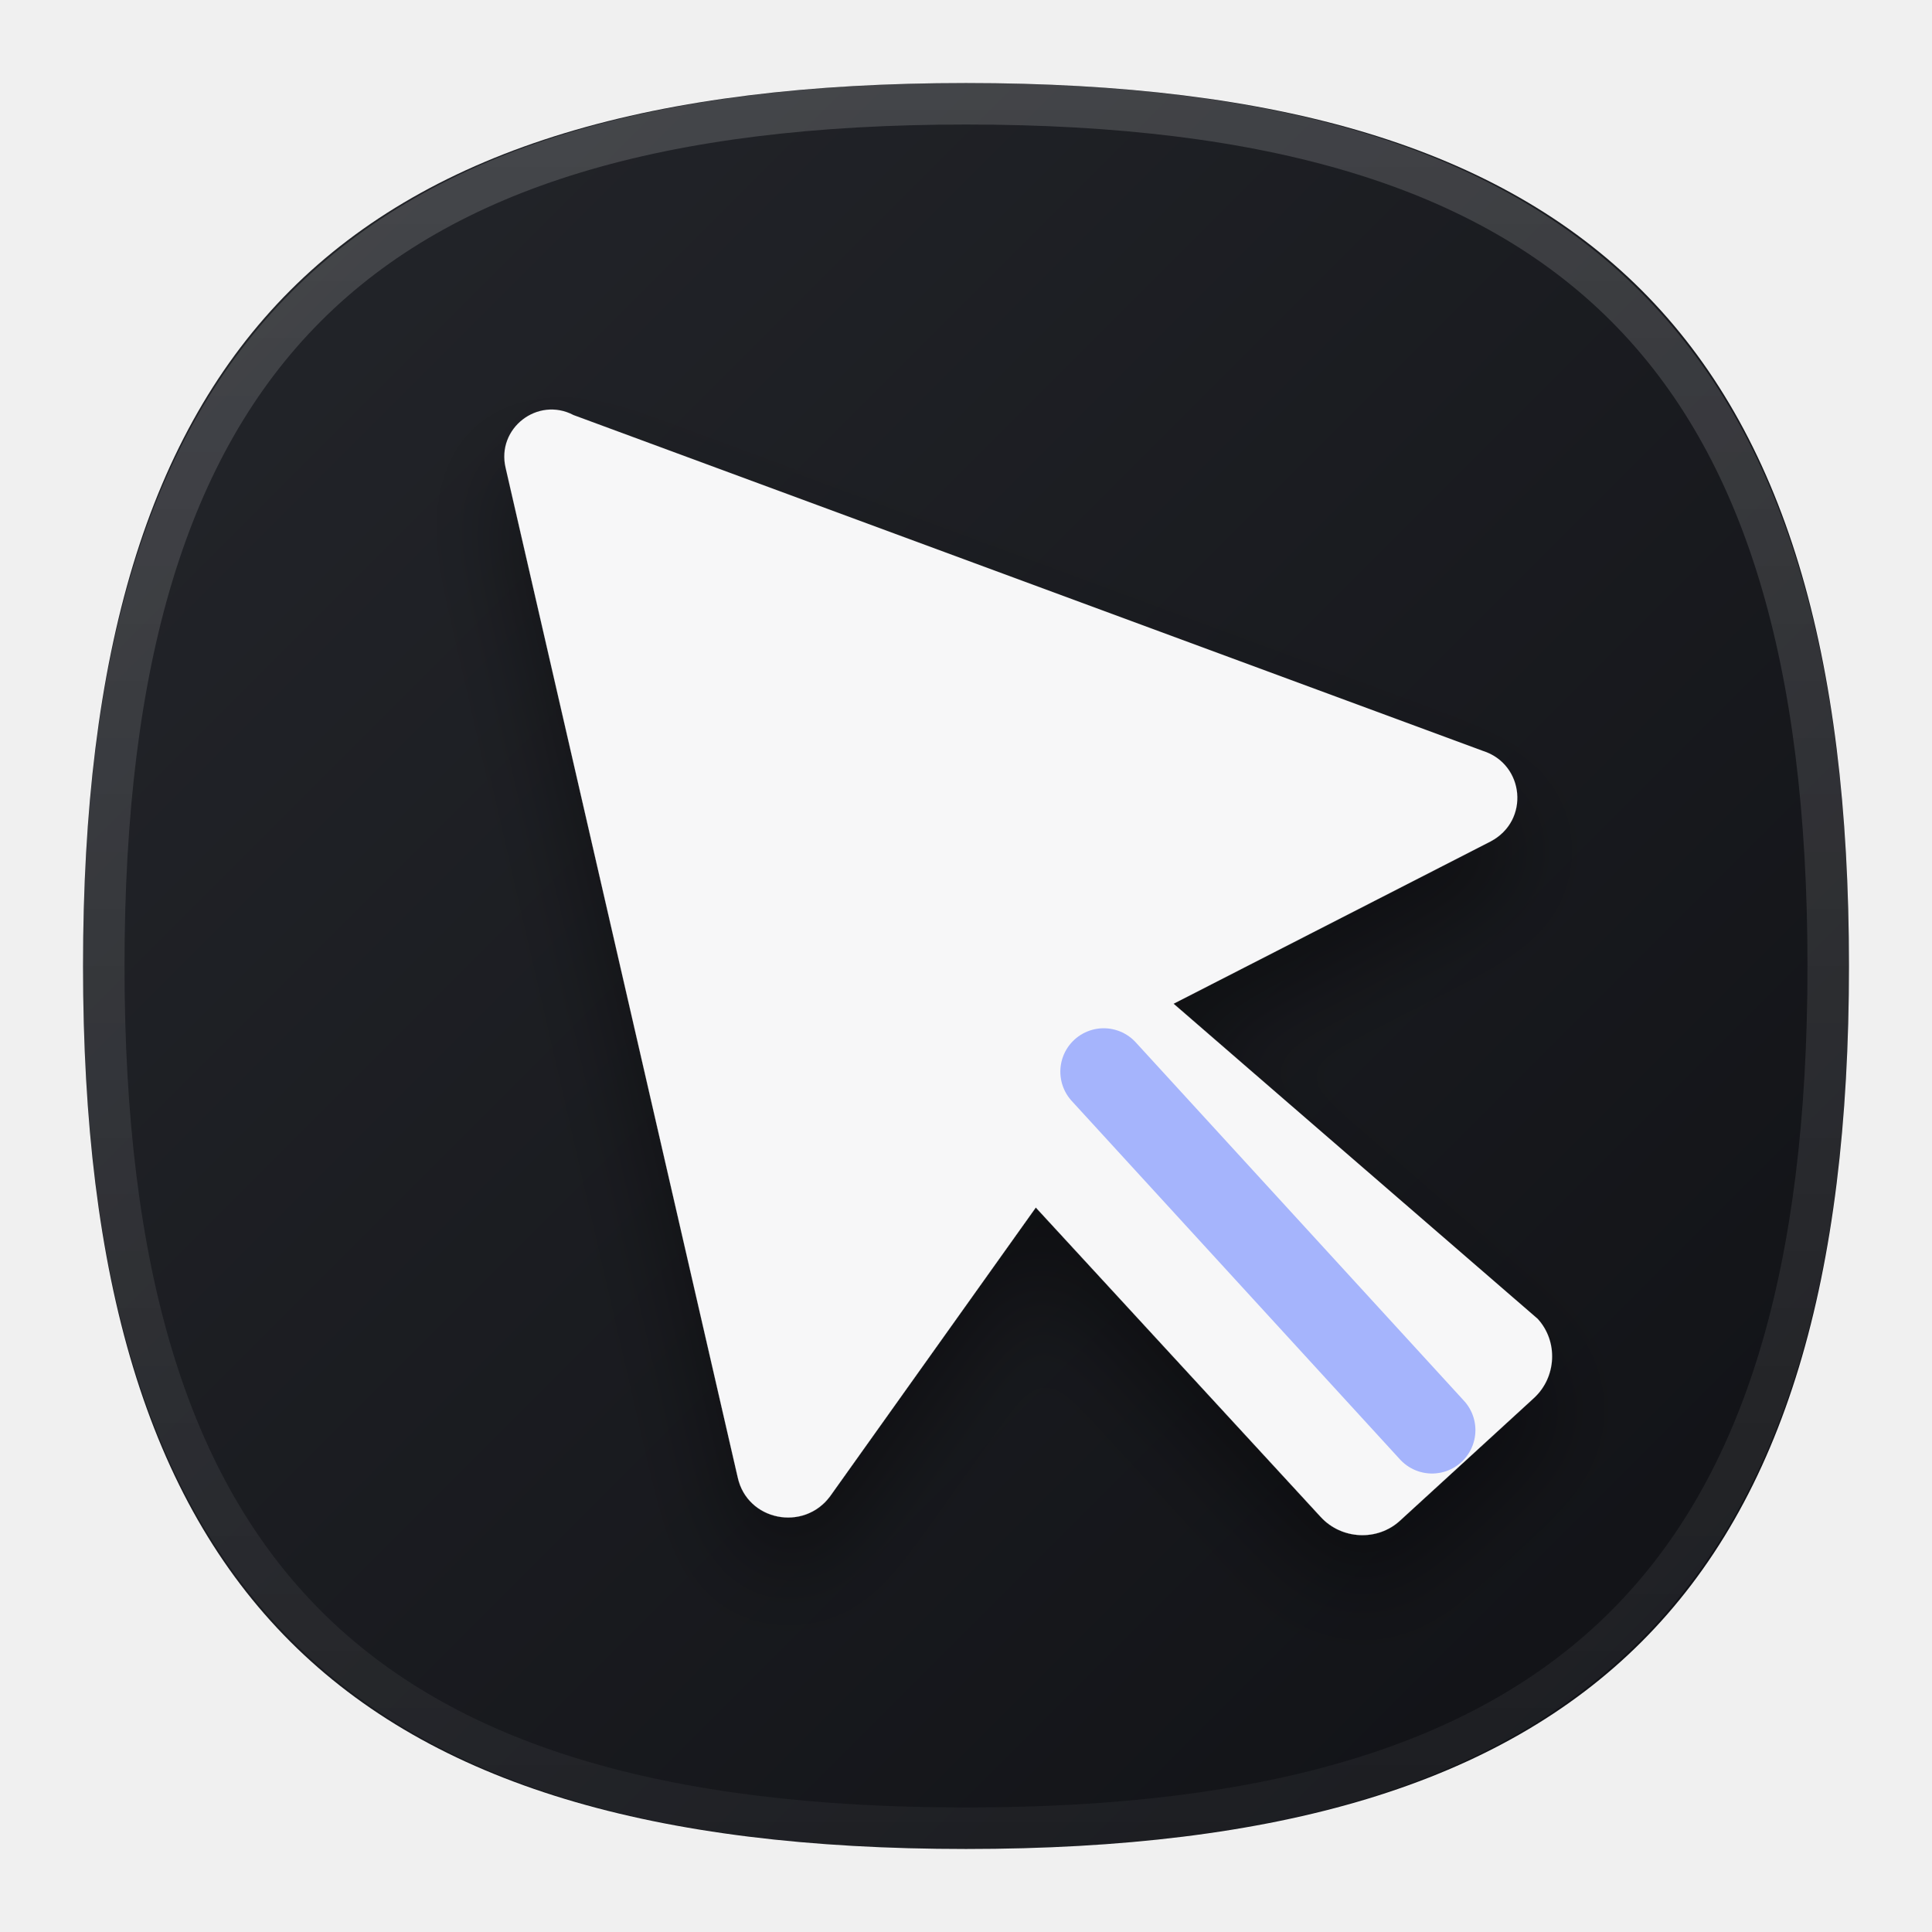
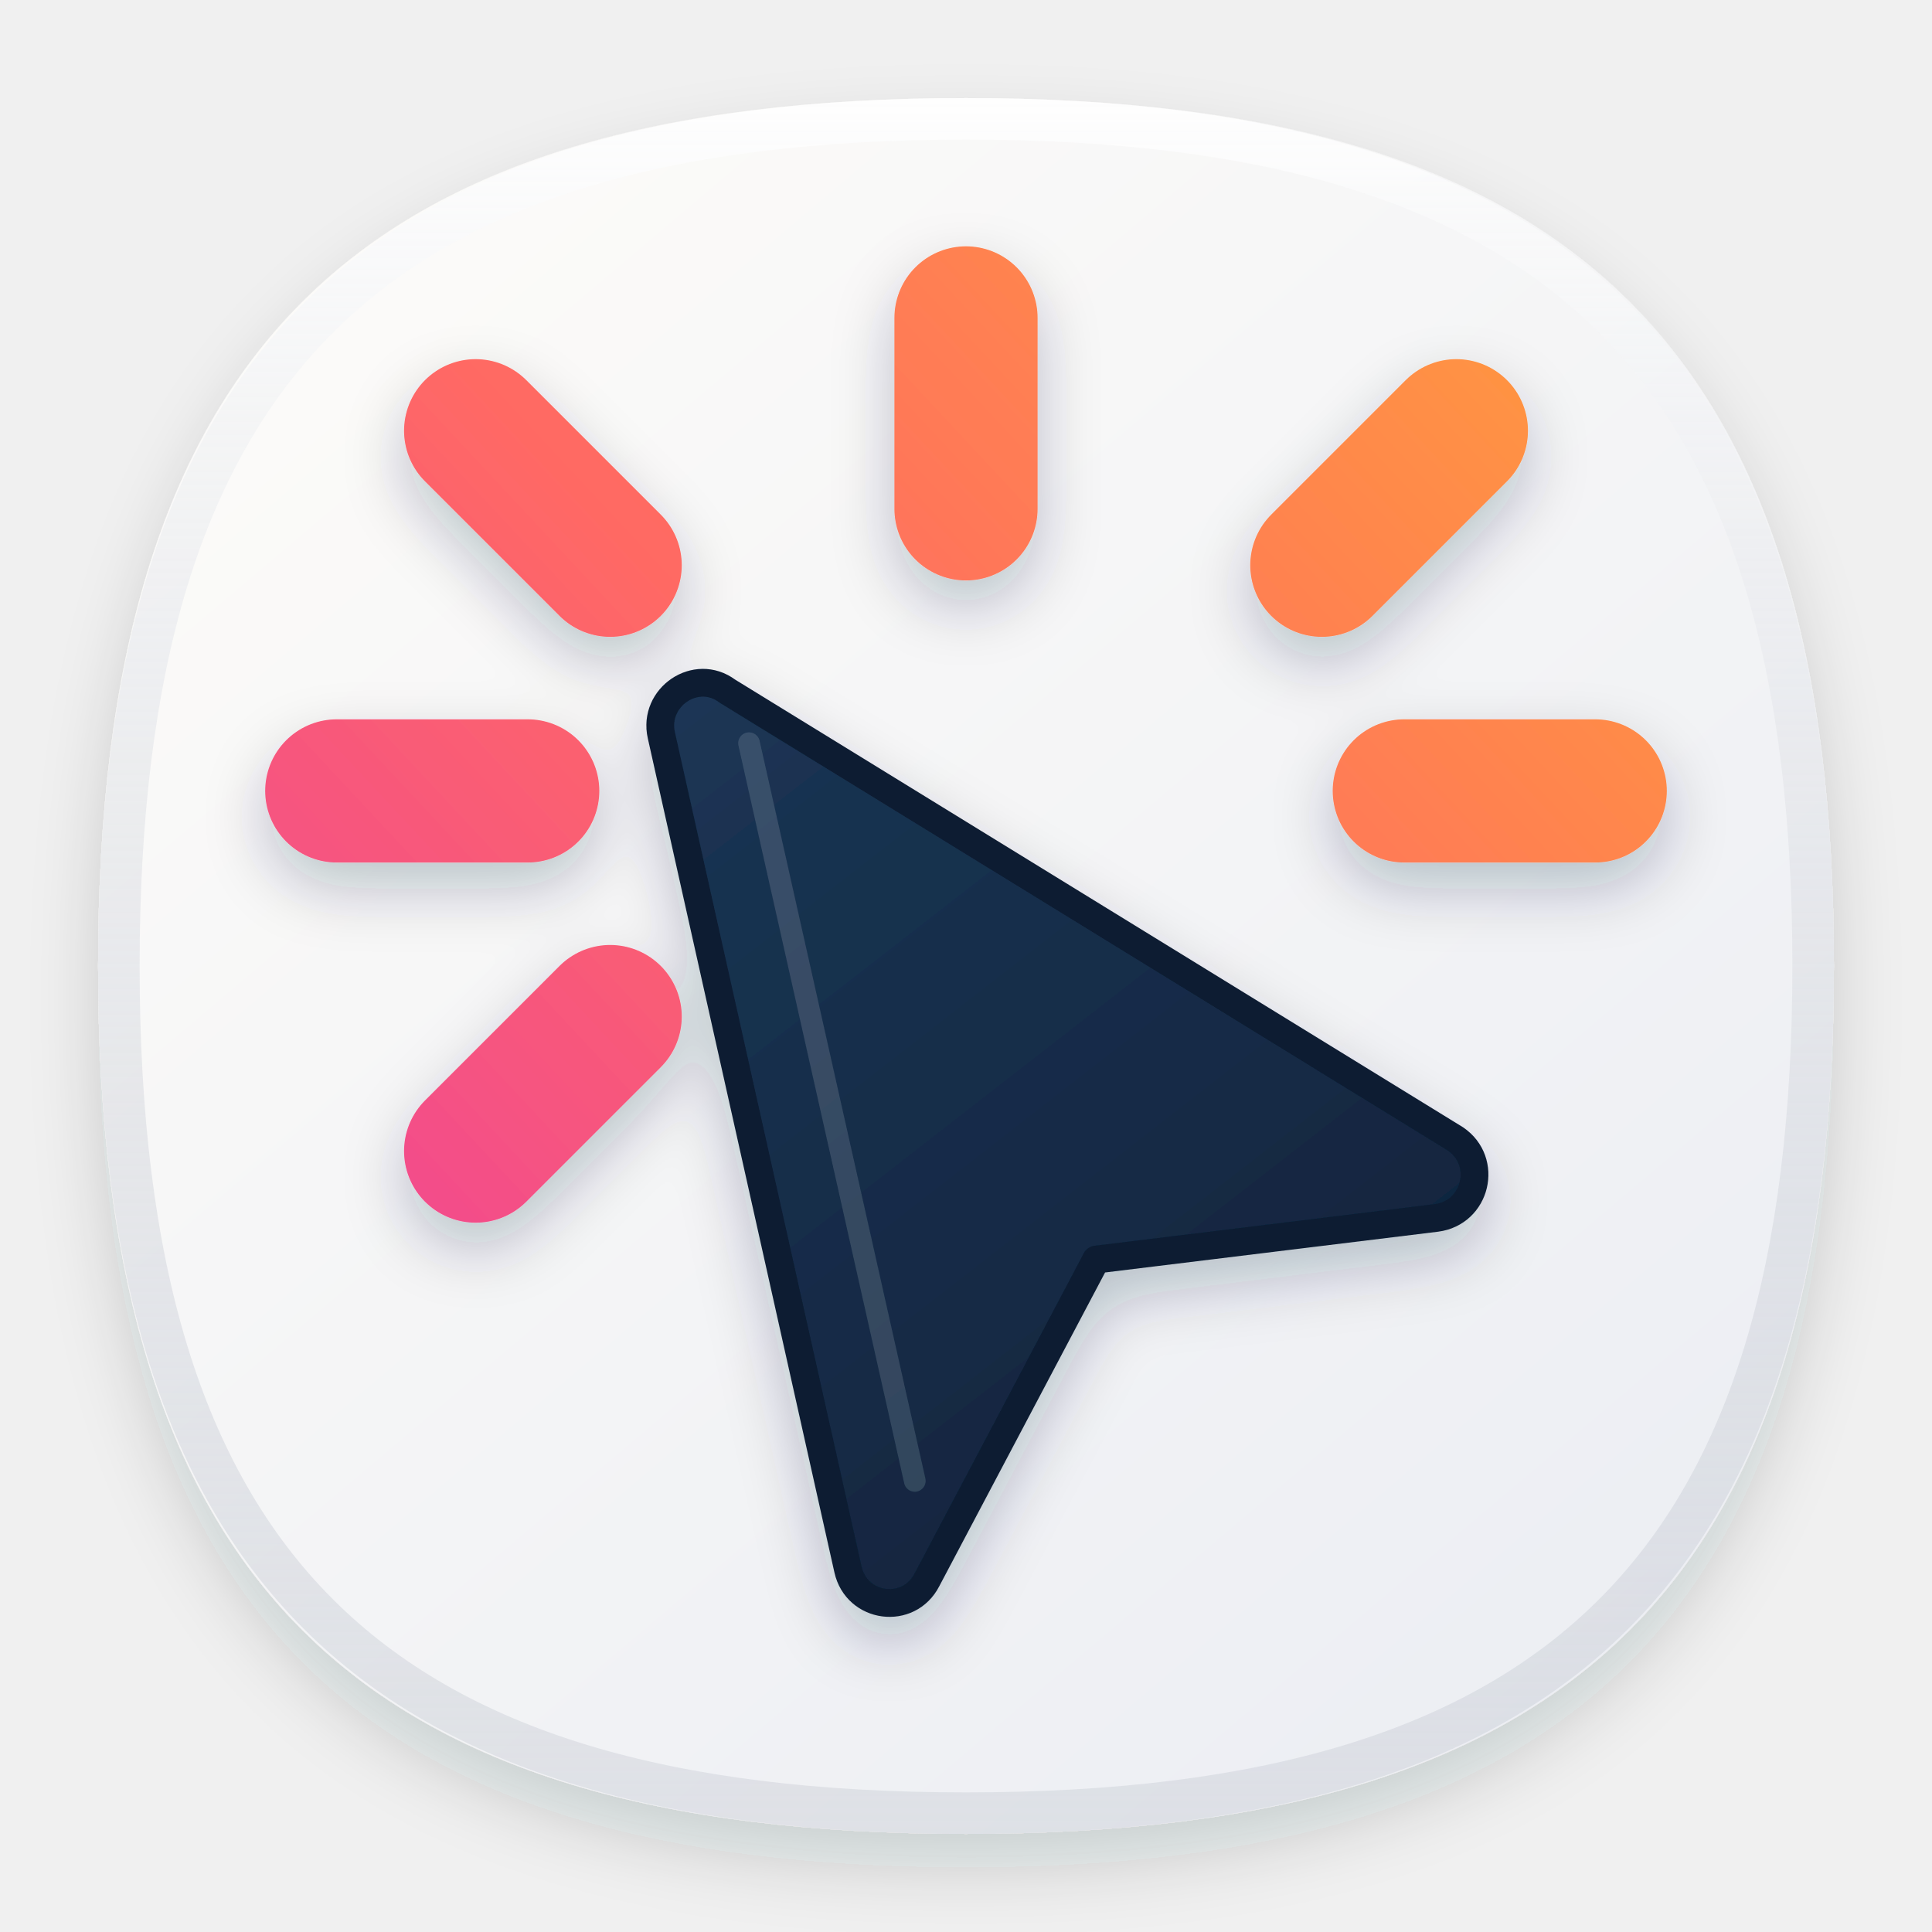
<svg xmlns="http://www.w3.org/2000/svg" viewBox="0 0 1024 1024">
  <defs>
-     <linearGradient id="surface" x1="0" y1="0" x2="1" y2="1">
-       <stop offset="0" stop-color="#24262b" />
-       <stop offset="1" stop-color="#101115" />
+     <linearGradient id="surface" x1="172" y1="116" x2="844" y2="910" gradientUnits="userSpaceOnUse">
+       <stop stop-color="#fcfbf9" />
+       <stop offset="1" stop-color="#eceef3" />
    </linearGradient>
-     <linearGradient id="edge" x1="0" y1="0" x2="0" y2="1">
-       <stop stop-color="#ffffff" stop-opacity=".16" />
-       <stop offset="1" stop-color="#ffffff" stop-opacity=".04" />
+     <linearGradient id="rays" x1="1" y1="15" x2="16" y2="1" gradientUnits="userSpaceOnUse">
+       <stop stop-color="#ed3f9d" />
+       <stop offset=".5" stop-color="#ff6964" />
+       <stop offset="1" stop-color="#ff9a3d" />
    </linearGradient>
-     <filter id="shadow" x="-30%" y="-30%" width="160%" height="170%">
-       <feDropShadow dx="0" dy="28" stdDeviation="24" flood-color="#000000" flood-opacity=".38" />
+     <linearGradient id="pointer" x1="6" y1="6" x2="13" y2="15" gradientUnits="userSpaceOnUse">
+       <stop stop-color="#1b3554" />
+       <stop offset="1" stop-color="#10243d" />
+     </linearGradient>
+     <linearGradient id="edge" x1="512" y1="52" x2="512" y2="972" gradientUnits="userSpaceOnUse">
+       <stop stop-color="#ffffff" stop-opacity=".84" />
+       <stop offset="1" stop-color="#b8bdc8" stop-opacity=".3" />
+     </linearGradient>
+     <filter id="surface-shadow" x="-10%" y="-10%" width="120%" height="125%">
+       <feDropShadow dx="0" dy="18" stdDeviation="18" flood-color="#132238" flood-opacity=".16" />
+     </filter>
+     <filter id="mark-shadow" x="-20%" y="-20%" width="145%" height="150%">
+       <feDropShadow dx="0" dy=".3" stdDeviation=".35" flood-color="#14253b" flood-opacity=".24" />
    </filter>
  </defs>
-   <path d="M512 44C181 44 44 181 44 512s137 468 468 468 468-137 468-468S843 44 512 44Z" fill="url(#surface)" />
-   <path d="M512 55C189 55 55 189 55 512s134 457 457 457 457-134 457-457S835 55 512 55Z" fill="none" stroke="url(#edge)" stroke-width="22" />
-   <g filter="url(#shadow)">
-     <path d="M304 220c-19-10-41 7-36 28l123 535c5 23 35 29 49 10l109-153 151 164c11 12 30 13 42 2l71-65c12-11 13-30 2-42L622 532l168-86c21-11 18-41-4-48L304 220Z" fill="#f7f7f8" />
-     <path d="m585 568 174 190" fill="none" stroke="#a5b4fc" stroke-linecap="round" stroke-width="46" />
+   <path d="M512 52C187 52 52 187 52 512s135 460 460 460 460-135 460-460S837 52 512 52Z" fill="url(#surface)" filter="url(#surface-shadow)" />
+   <path d="M512 63C195 63 63 195 63 512s132 449 449 449 449-132 449-449S829 63 512 63Z" fill="none" stroke="url(#edge)" stroke-width="22" />
+   <g transform="translate(98 88) scale(46)" filter="url(#mark-shadow)">
+     <g fill="none" stroke="url(#rays)" stroke-linecap="round" stroke-width="1.65">
+       <path d="M9 1.75v2.2" />
+       <path d="m3.35 3.05 1.55 1.55" />
+       <path d="M1.75 7.2h2.2" />
+       <path d="m3.35 11.35 1.55-1.55" />
+       <path d="m14.65 3.05-1.55 1.55" />
+       <path d="M16.25 7.2h-2.2" />
+     </g>
+     <path d="M6.25 6.05c-.36-.27-.86.07-.76.51l2.15 9.61c.1.45.7.53.91.12l1.95-3.69 3.92-.48c.46-.06.6-.65.22-.91L6.25 6.05Z" fill="url(#pointer)" stroke="#0c1d32" stroke-linejoin="round" stroke-width=".32" />
+     <path d="m6.5 6.65 1.91 8.5" fill="none" stroke="#ffffff" stroke-linecap="round" stroke-opacity=".14" stroke-width=".25" />
  </g>
</svg>
